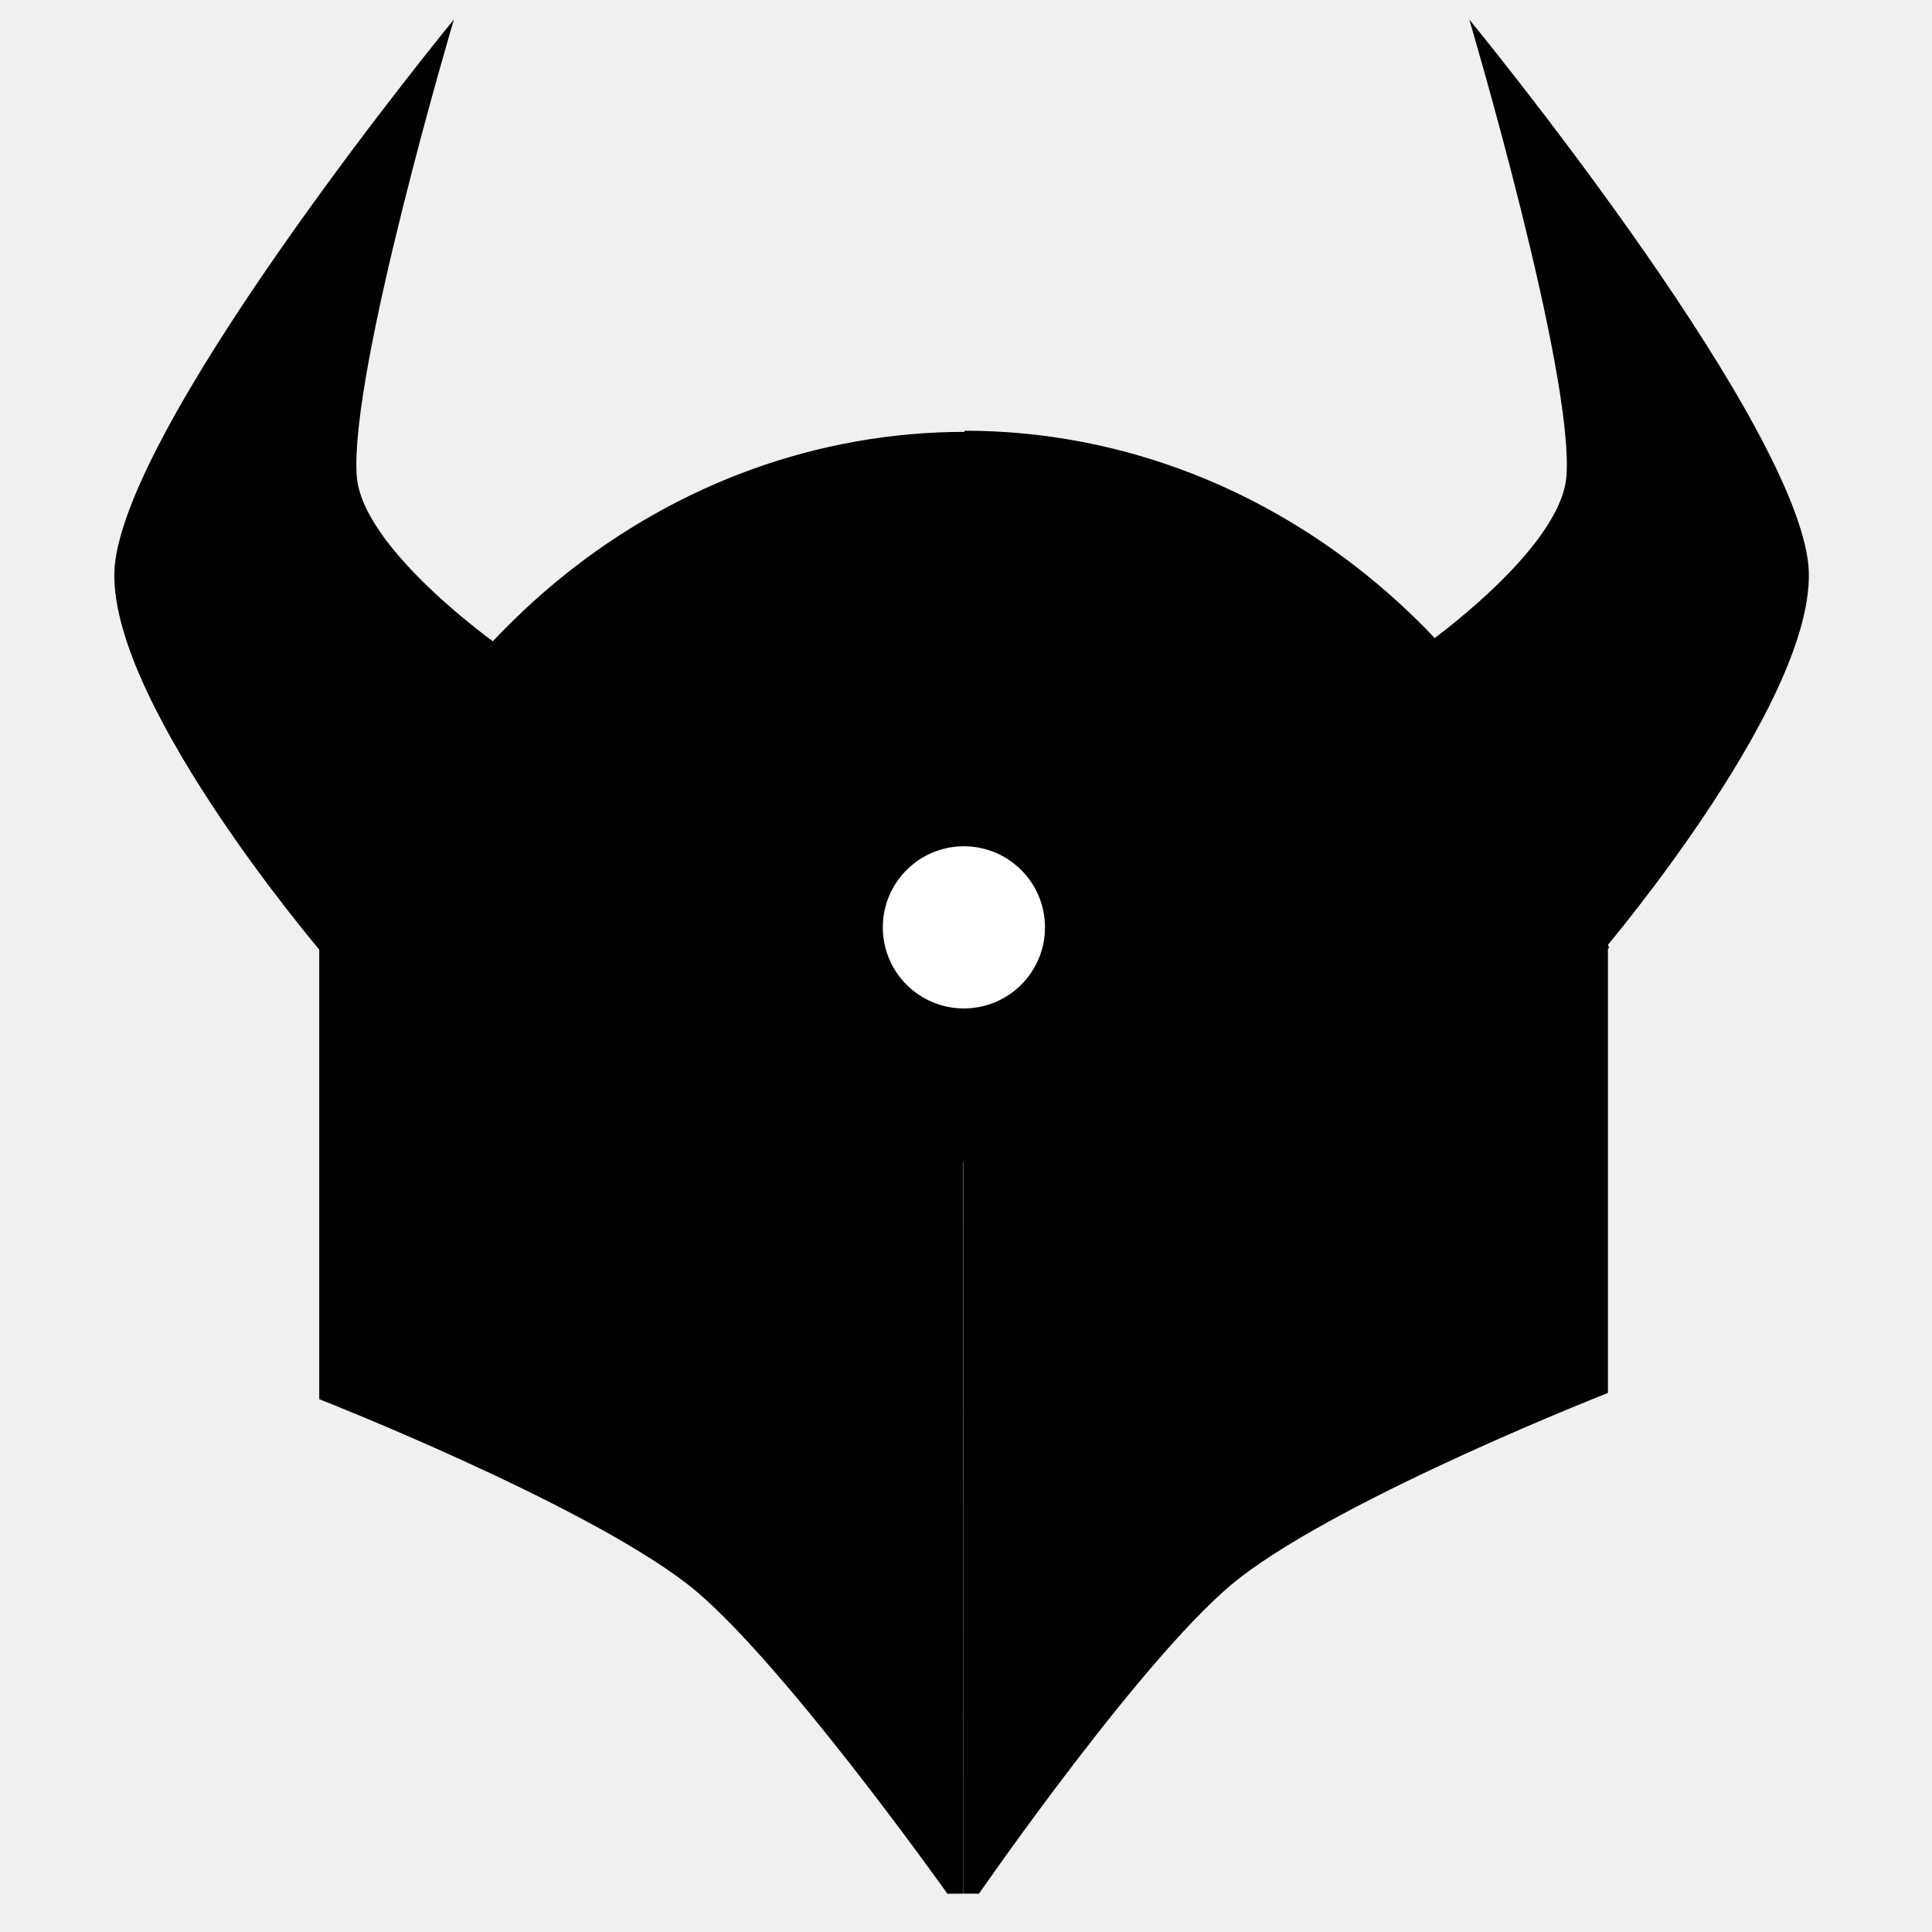
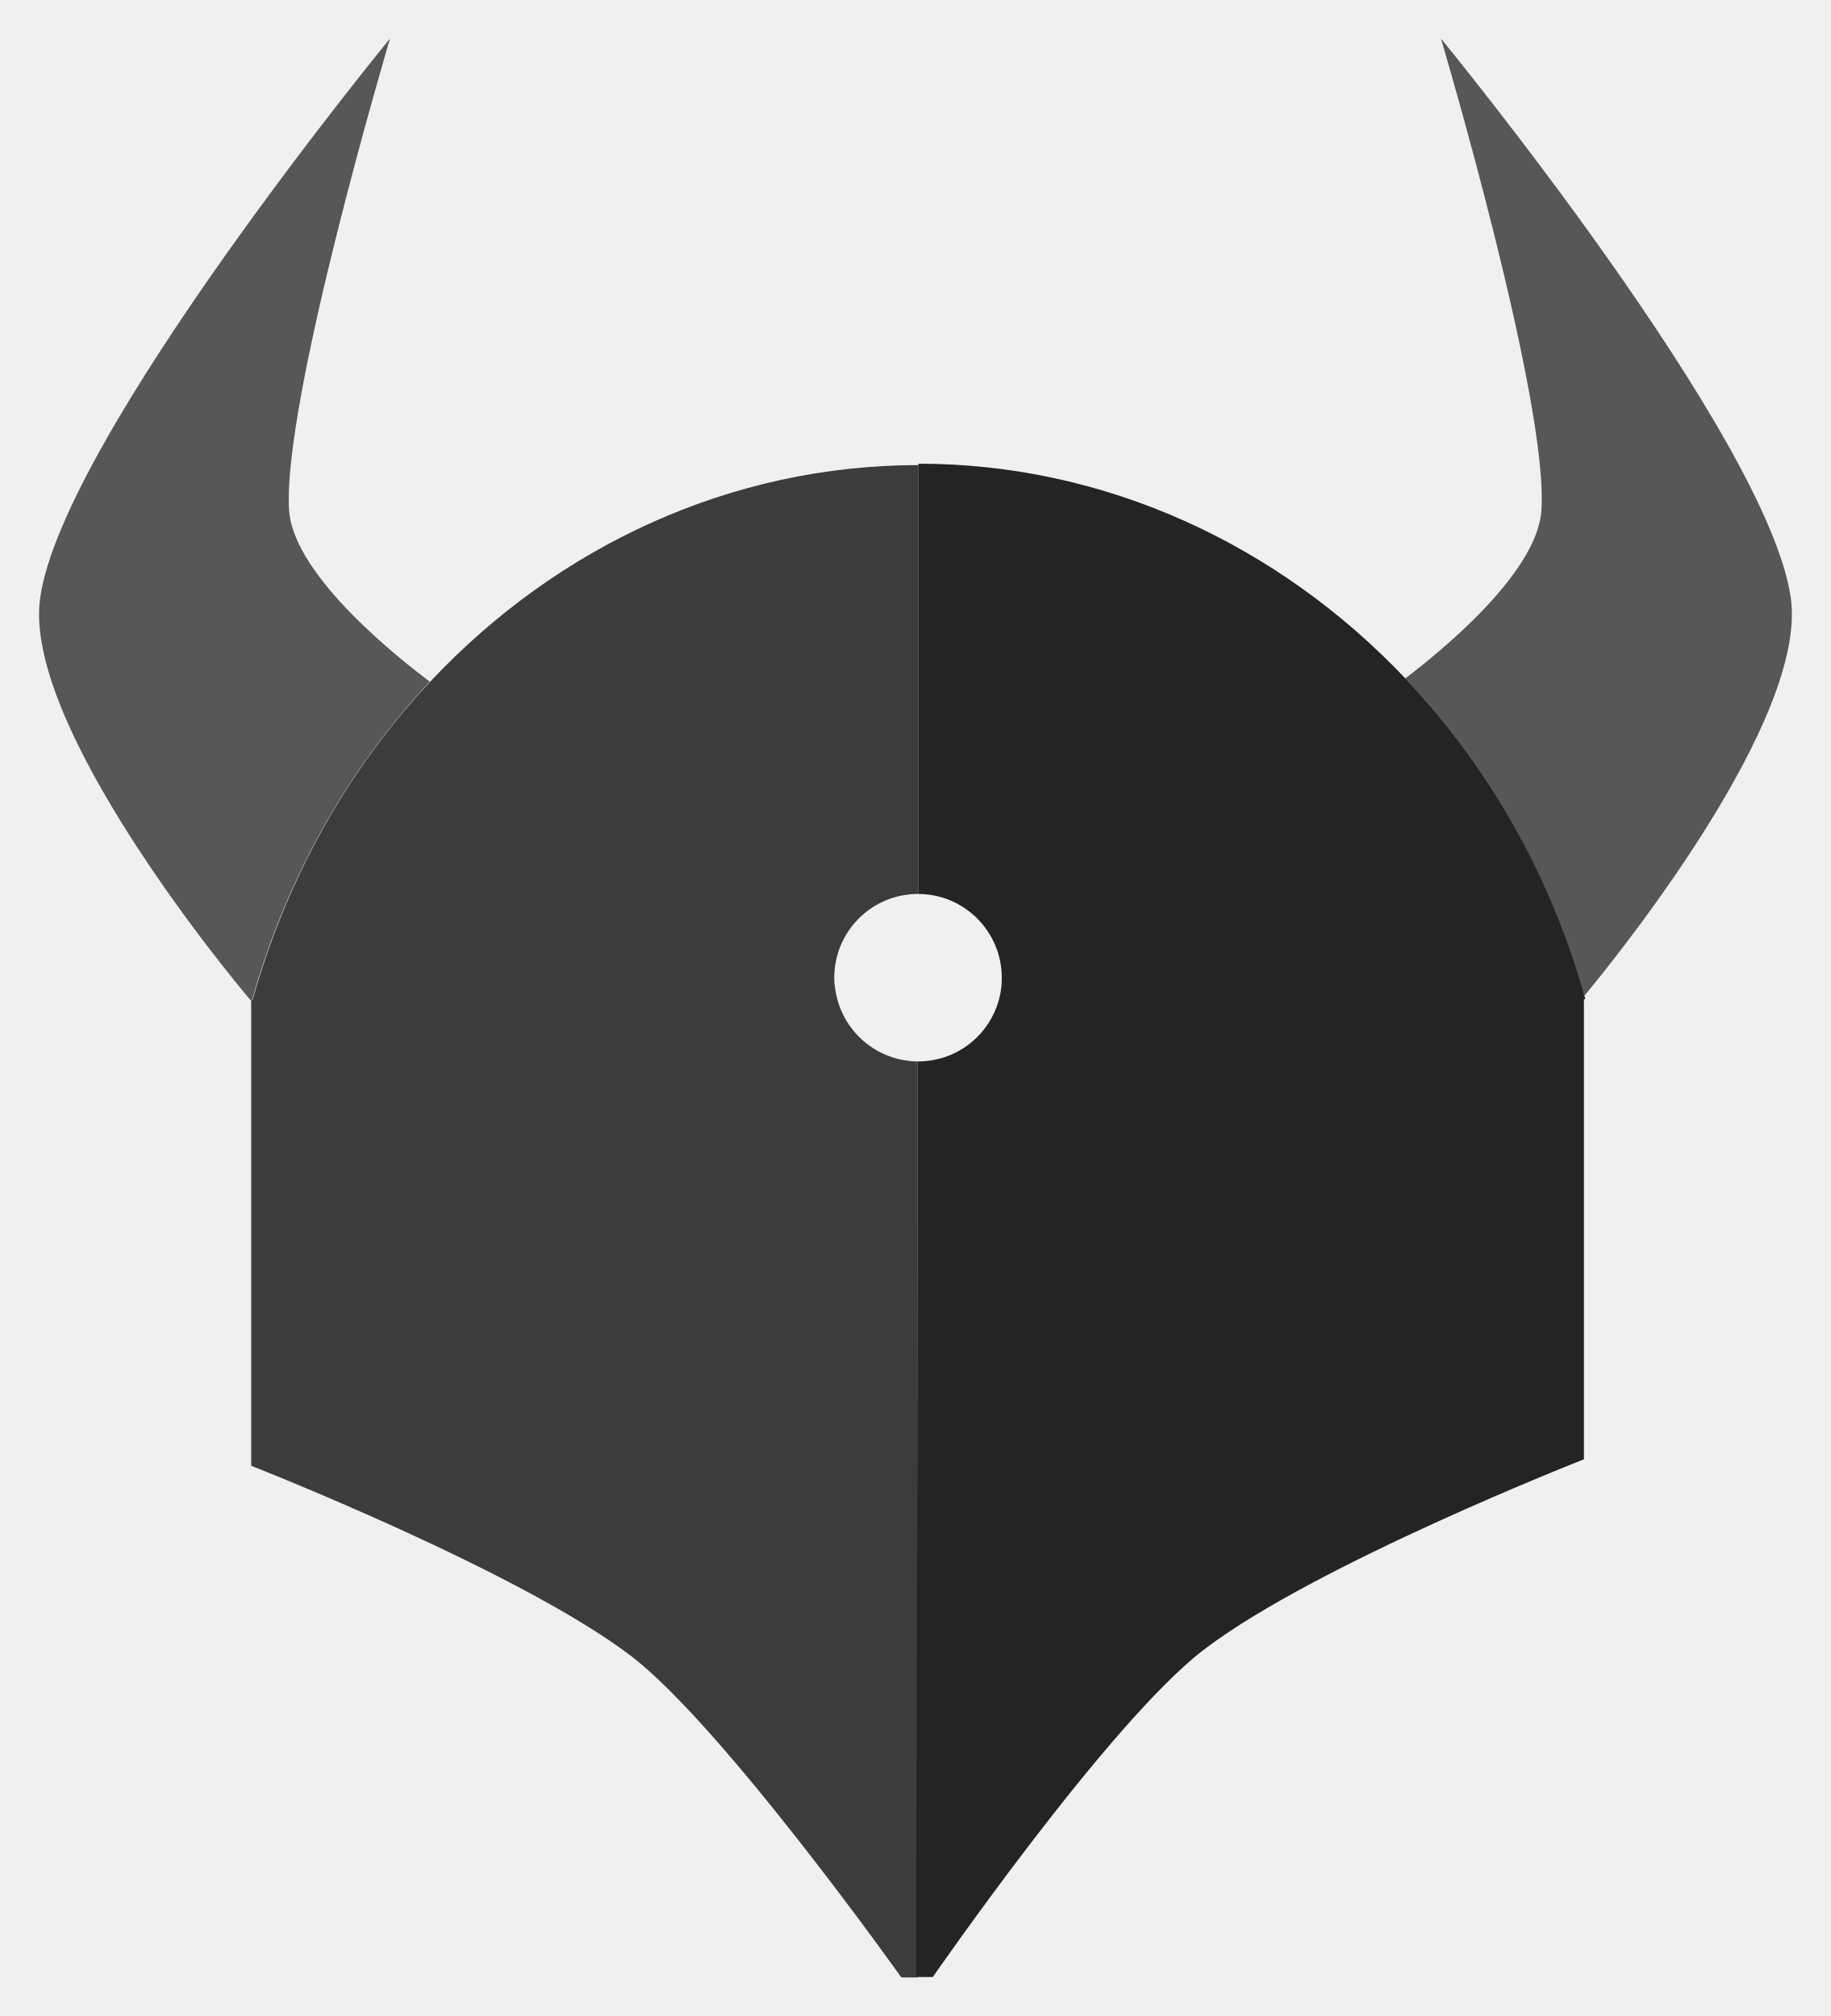
- <svg xmlns="http://www.w3.org/2000/svg" viewBox="0 0 34 34" xml:space="preserve" style="fill-rule:evenodd;clip-rule:evenodd;stroke-linejoin:round;stroke-miterlimit:1.414">
-   <path d="M7.988.343s-1.84 6.196-1.71 8.032c.092 1.292 2.493 2.982 2.493 2.982s-1.308 1.552-1.813 2.423c-.521.898-1.313 2.963-1.313 2.963s-3.938-4.622-3.614-6.89C2.422 7.119 7.988.343 7.988.343Zm17.869 0s1.84 6.196 1.71 8.032c-.092 1.292-2.493 2.982-2.493 2.982s1.307 1.552 1.813 2.423c.521.898 1.313 2.963 1.313 2.963s3.938-4.622 3.614-6.89c-.391-2.734-5.957-9.51-5.957-9.51Z" style="fill:#000" />
-   <path d="M16.984 7.6c-5.216 0-9.819 3.695-11.344 9.106l11.344 3.763V7.6Z" style="fill:#000" />
-   <path d="M16.974 7.58c5.215 0 9.819 3.696 11.343 9.107l-11.343 3.762V7.58Zm-.02 9.12H5.618v7.923s4.577 1.795 6.467 3.245c1.569 1.204 4.588 5.459 4.588 5.459l.281-.002V16.7Z" style="fill:#000" />
-   <path d="M16.96 16.59h11.337v7.923s-4.578 1.795-6.467 3.245c-1.612 1.238-4.601 5.567-4.601 5.567h-.275l.006-16.735Z" style="fill:#000" />
-   <circle cx="16.963" cy="16.32" r="1.427" style="fill:#fff" />
+ <svg xmlns="http://www.w3.org/2000/svg" role="img" viewBox="16.62 -1.63 395.51 435.76">
+   <style>svg {enable-background:new 0 0 432 434}</style>
+   <path d="M71.1 214.5c7.5-26.7 20.9-50.1 38.4-68.8-5.9-4.4-29.3-22.6-30.4-36.9C77.5 85.4 100.9 6.7 100.9 6.7S30.2 92.8 25.3 127.6c-3.9 27.3 40.8 81.5 45.5 87v-.1h.3zm287.8-1.4v.2c0 .1.1.2.1.3 7.8-9.4 48.3-59.9 44.6-86C398.7 92.8 328 6.7 328 6.7s23.4 78.7 21.7 102.1c-1 13.7-22.3 30.8-29.4 36.2 17.5 18.5 30.9 41.7 38.6 68.1z" opacity=".64" />
+   <path d="M358.9 213.3v-.2c-7.6-26.4-21.1-49.6-38.6-68.1-27.5-29-64.9-46.4-105.2-46.4v93h.1c9.9.1 17.9 8.2 17.9 18.1 0 1.2-.1 2.3-.3 3.4-1.6 8.3-8.8 14.6-17.6 14.7h-.3v34.5l-.2 163.4h3.5s38-55 58.5-70.7c24-18.4 82.2-41.2 82.2-41.2v-99.4l.3-.1c-.1-.2-.1-.5-.2-.7 0-.1-.1-.2-.1-.3z" opacity=".85" />
+   <path d="M214.9 262.3v-34.5c-8.3-.1-15.2-5.7-17.3-13.3-.4-1.5-.7-3.1-.7-4.8 0-10 8.1-18.1 18.1-18.1h.1V98.9c-40.5 0-78 17.5-105.5 46.8-17.5 18.6-30.9 42.1-38.4 68.8h-.3v100.7s58.2 22.8 82.2 41.2c19.9 15.3 58.3 69.4 58.3 69.4h3.6v-.1h-.2l.1-163.4z" opacity=".75" />
</svg>
